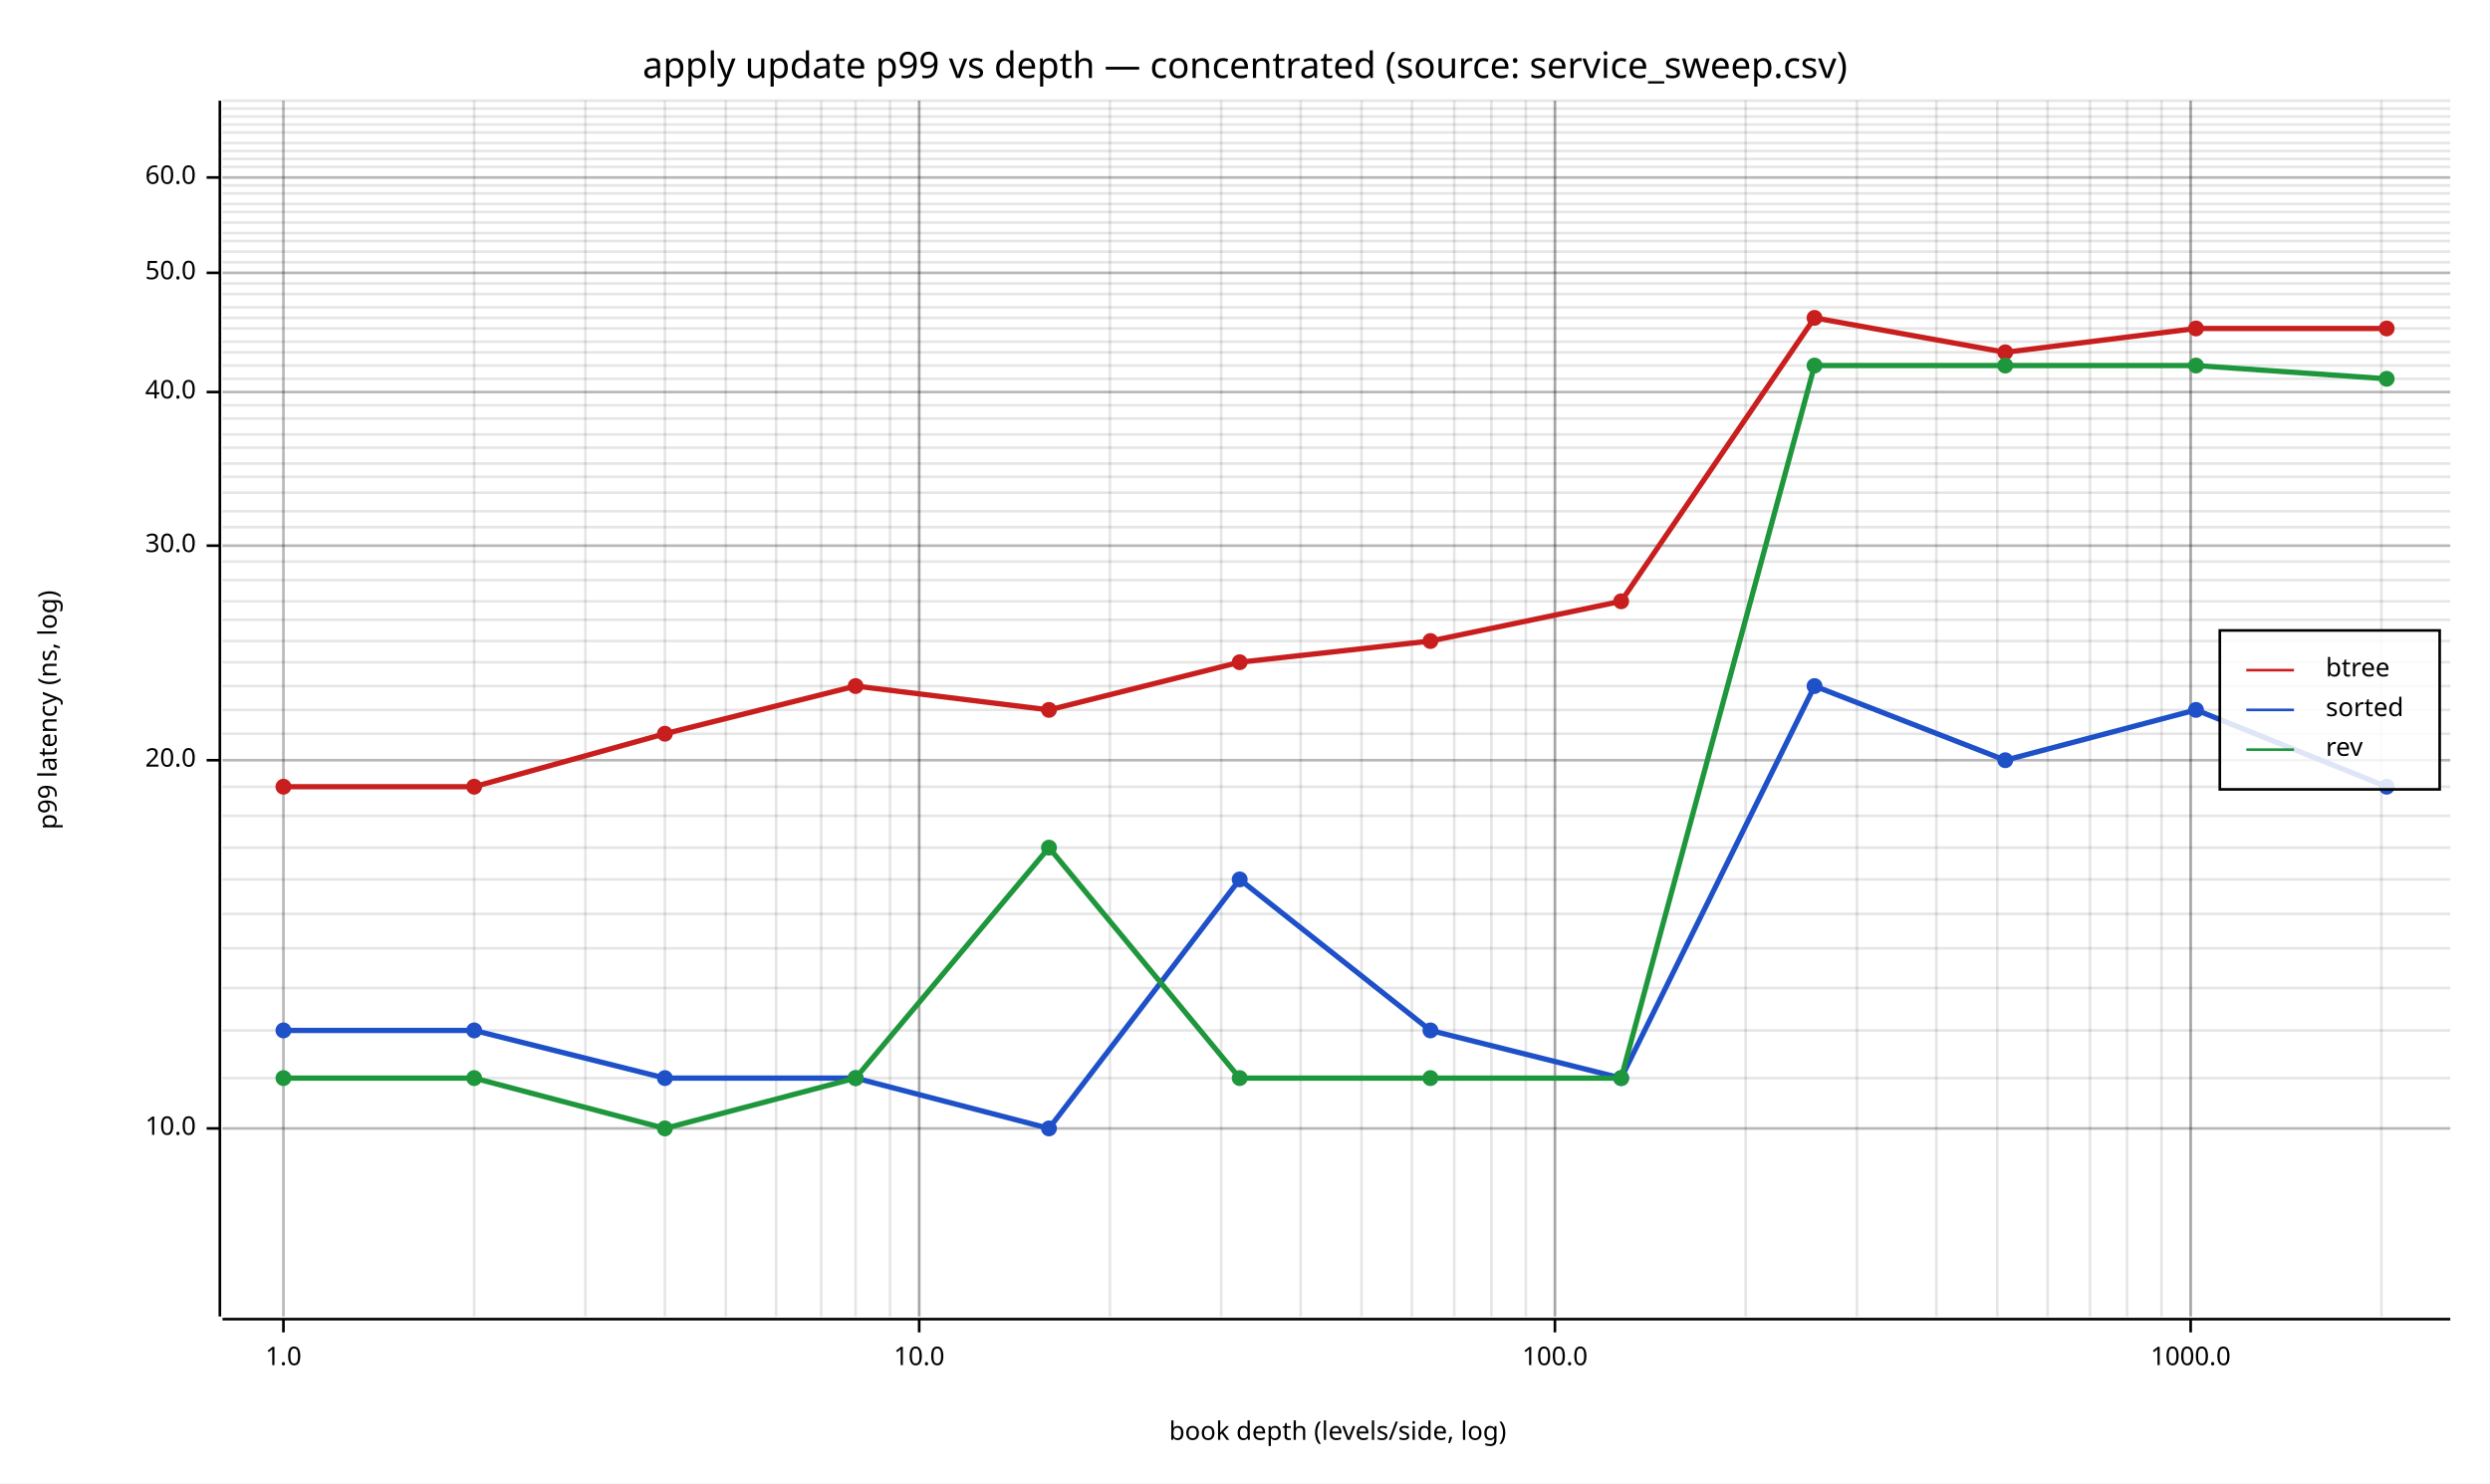
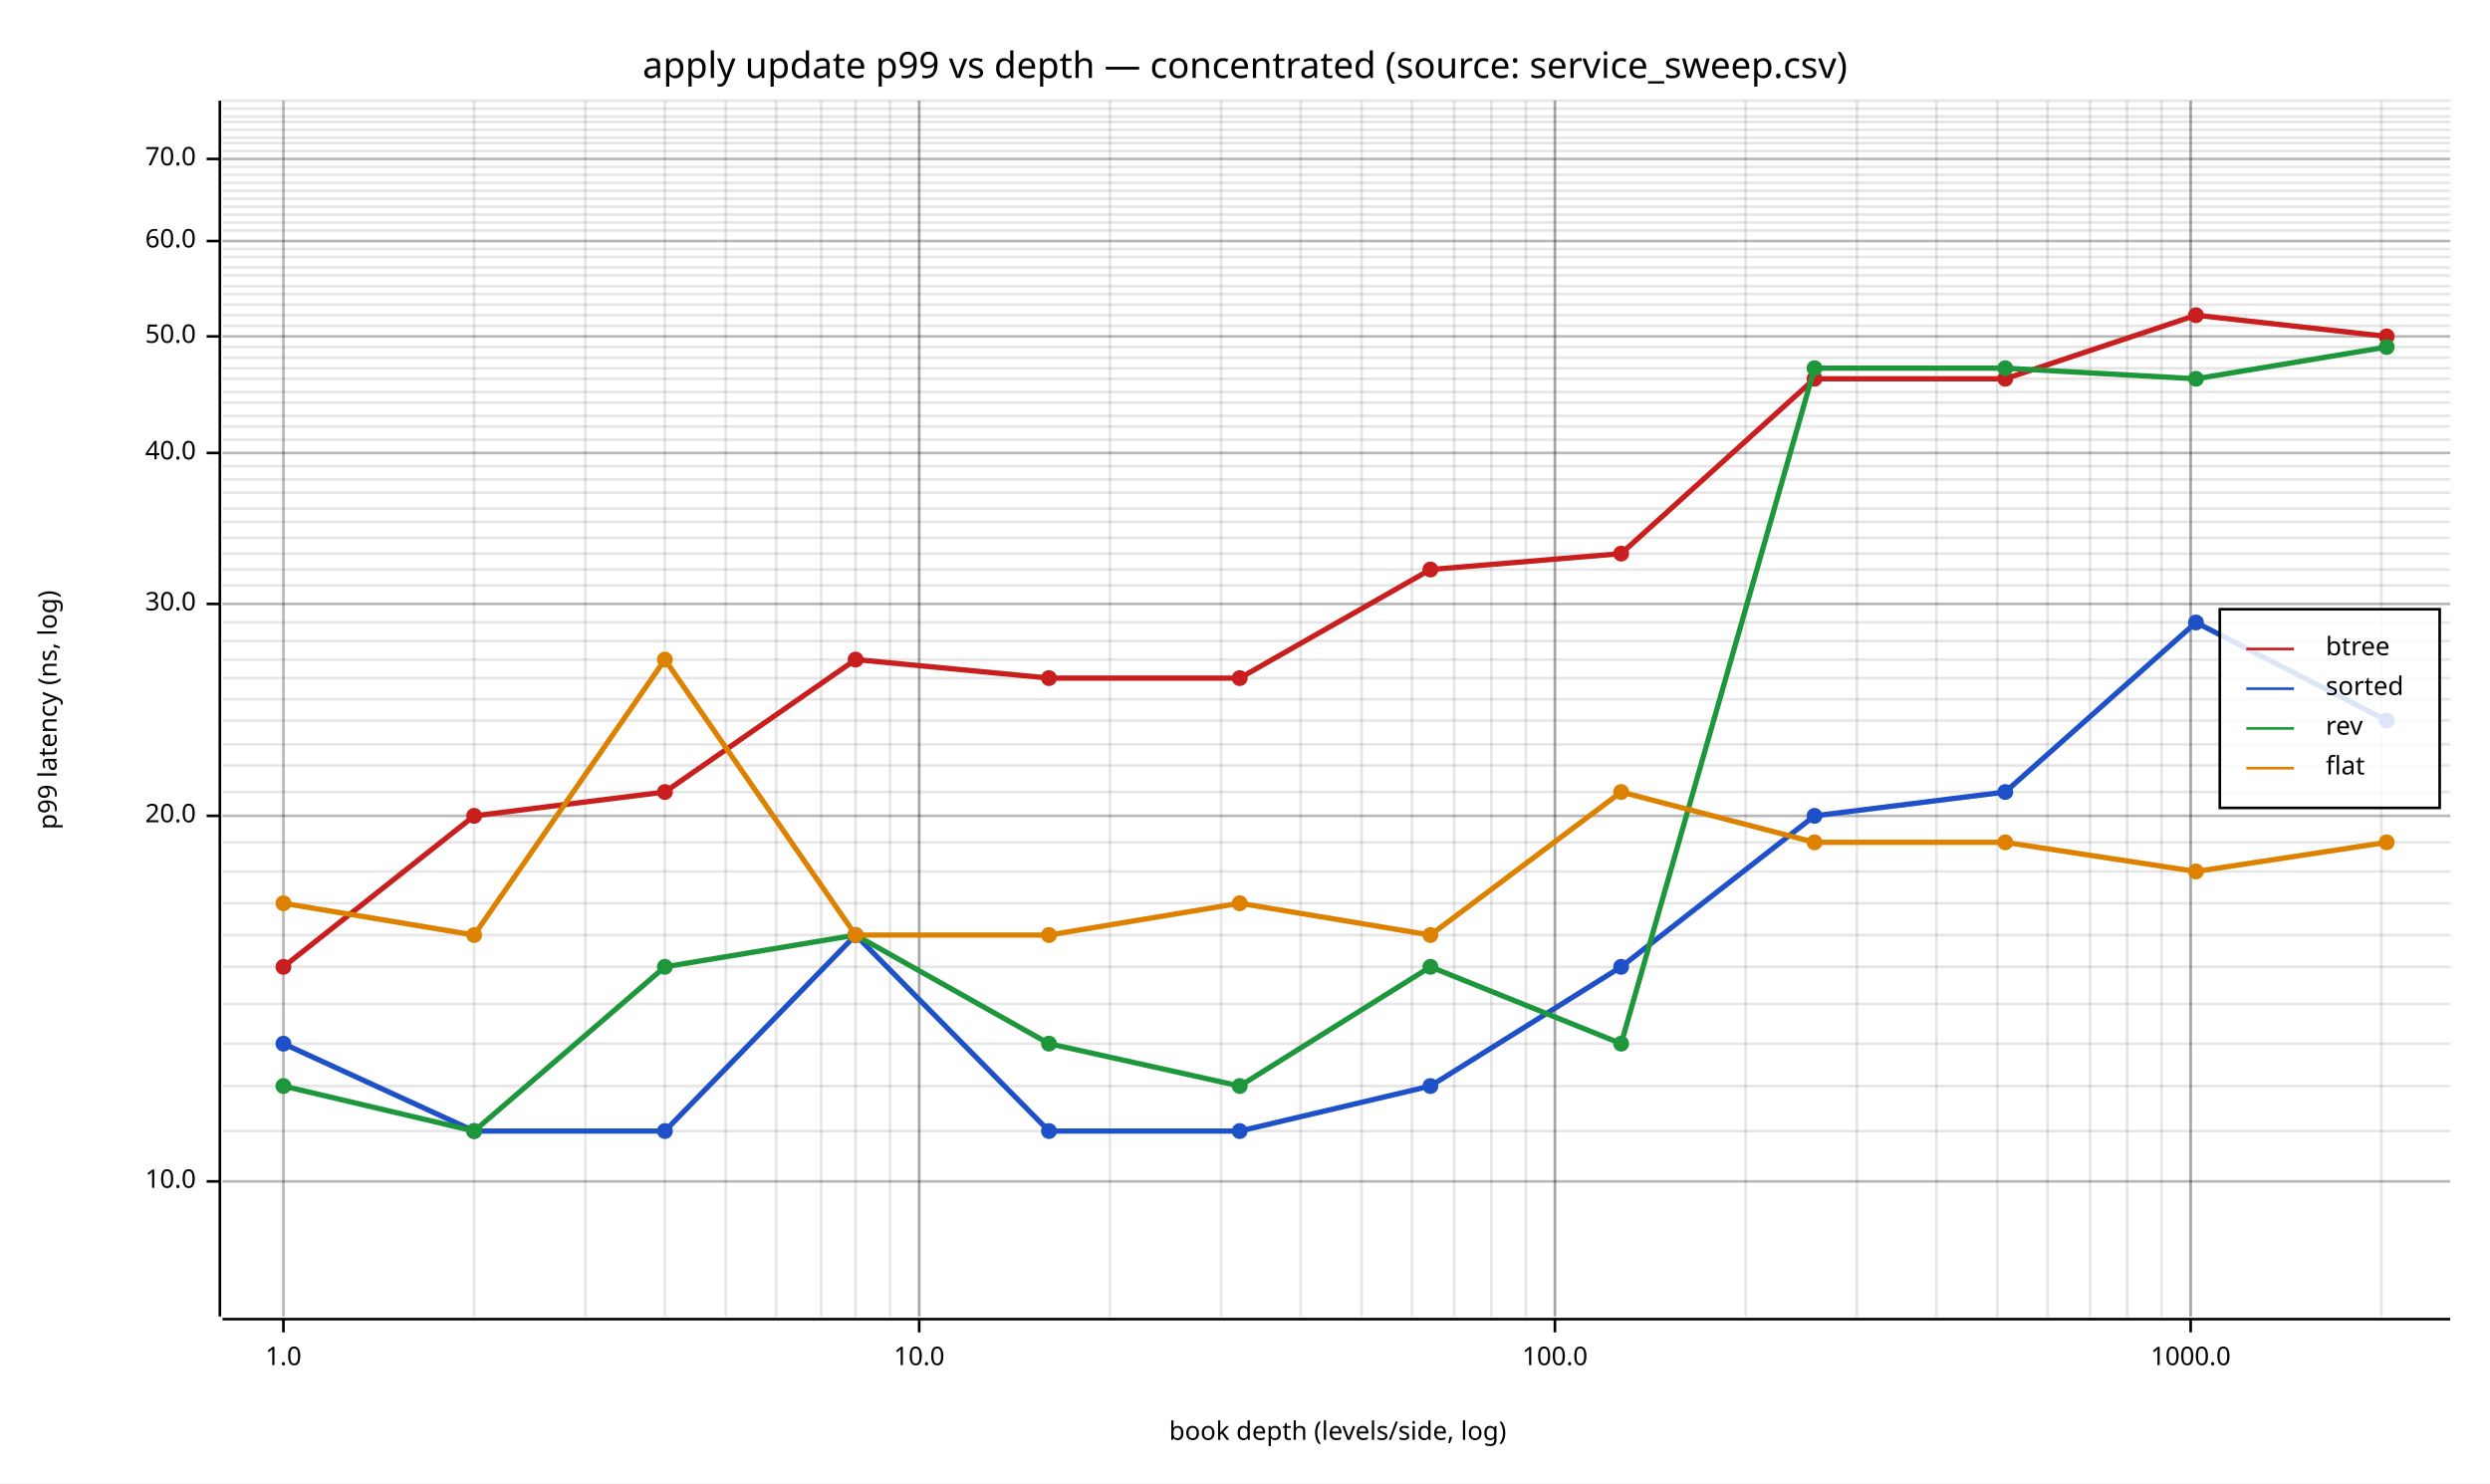
<svg xmlns="http://www.w3.org/2000/svg" width="940" height="560" viewBox="0 0 940 560">
  <rect x="0" y="0" width="940" height="560" opacity="1" fill="#FFFFFF" stroke="none" />
  <text x="470" y="19" dy="0.76em" text-anchor="middle" font-family="sans-serif" font-size="13.71" opacity="1" fill="#000000">
apply update p99 vs depth — concentrated   (source: service_sweep.csv)
</text>
  <line opacity="0.1" stroke="#000000" stroke-width="1" x1="107" y1="497" x2="107" y2="38" />
  <line opacity="0.1" stroke="#000000" stroke-width="1" x1="179" y1="497" x2="179" y2="38" />
  <line opacity="0.1" stroke="#000000" stroke-width="1" x1="221" y1="497" x2="221" y2="38" />
  <line opacity="0.1" stroke="#000000" stroke-width="1" x1="251" y1="497" x2="251" y2="38" />
  <line opacity="0.1" stroke="#000000" stroke-width="1" x1="274" y1="497" x2="274" y2="38" />
  <line opacity="0.1" stroke="#000000" stroke-width="1" x1="293" y1="497" x2="293" y2="38" />
  <line opacity="0.1" stroke="#000000" stroke-width="1" x1="310" y1="497" x2="310" y2="38" />
  <line opacity="0.1" stroke="#000000" stroke-width="1" x1="323" y1="497" x2="323" y2="38" />
  <line opacity="0.1" stroke="#000000" stroke-width="1" x1="336" y1="497" x2="336" y2="38" />
  <line opacity="0.1" stroke="#000000" stroke-width="1" x1="347" y1="497" x2="347" y2="38" />
  <line opacity="0.1" stroke="#000000" stroke-width="1" x1="347" y1="497" x2="347" y2="38" />
  <line opacity="0.1" stroke="#000000" stroke-width="1" x1="419" y1="497" x2="419" y2="38" />
  <line opacity="0.1" stroke="#000000" stroke-width="1" x1="461" y1="497" x2="461" y2="38" />
  <line opacity="0.1" stroke="#000000" stroke-width="1" x1="491" y1="497" x2="491" y2="38" />
  <line opacity="0.1" stroke="#000000" stroke-width="1" x1="514" y1="497" x2="514" y2="38" />
  <line opacity="0.1" stroke="#000000" stroke-width="1" x1="533" y1="497" x2="533" y2="38" />
  <line opacity="0.1" stroke="#000000" stroke-width="1" x1="549" y1="497" x2="549" y2="38" />
  <line opacity="0.1" stroke="#000000" stroke-width="1" x1="563" y1="497" x2="563" y2="38" />
  <line opacity="0.1" stroke="#000000" stroke-width="1" x1="576" y1="497" x2="576" y2="38" />
  <line opacity="0.1" stroke="#000000" stroke-width="1" x1="587" y1="497" x2="587" y2="38" />
  <line opacity="0.1" stroke="#000000" stroke-width="1" x1="587" y1="497" x2="587" y2="38" />
  <line opacity="0.1" stroke="#000000" stroke-width="1" x1="659" y1="497" x2="659" y2="38" />
  <line opacity="0.1" stroke="#000000" stroke-width="1" x1="701" y1="497" x2="701" y2="38" />
  <line opacity="0.1" stroke="#000000" stroke-width="1" x1="731" y1="497" x2="731" y2="38" />
  <line opacity="0.1" stroke="#000000" stroke-width="1" x1="754" y1="497" x2="754" y2="38" />
  <line opacity="0.1" stroke="#000000" stroke-width="1" x1="773" y1="497" x2="773" y2="38" />
  <line opacity="0.1" stroke="#000000" stroke-width="1" x1="789" y1="497" x2="789" y2="38" />
  <line opacity="0.1" stroke="#000000" stroke-width="1" x1="803" y1="497" x2="803" y2="38" />
  <line opacity="0.1" stroke="#000000" stroke-width="1" x1="816" y1="497" x2="816" y2="38" />
  <line opacity="0.1" stroke="#000000" stroke-width="1" x1="827" y1="497" x2="827" y2="38" />
  <line opacity="0.1" stroke="#000000" stroke-width="1" x1="827" y1="497" x2="827" y2="38" />
  <line opacity="0.1" stroke="#000000" stroke-width="1" x1="899" y1="497" x2="899" y2="38" />
-   <line opacity="0.1" stroke="#000000" stroke-width="1" x1="84" y1="426" x2="925" y2="426" />
-   <line opacity="0.1" stroke="#000000" stroke-width="1" x1="84" y1="407" x2="925" y2="407" />
-   <line opacity="0.1" stroke="#000000" stroke-width="1" x1="84" y1="389" x2="925" y2="389" />
-   <line opacity="0.1" stroke="#000000" stroke-width="1" x1="84" y1="373" x2="925" y2="373" />
-   <line opacity="0.1" stroke="#000000" stroke-width="1" x1="84" y1="358" x2="925" y2="358" />
-   <line opacity="0.1" stroke="#000000" stroke-width="1" x1="84" y1="345" x2="925" y2="345" />
-   <line opacity="0.1" stroke="#000000" stroke-width="1" x1="84" y1="332" x2="925" y2="332" />
-   <line opacity="0.1" stroke="#000000" stroke-width="1" x1="84" y1="320" x2="925" y2="320" />
+   <line opacity="0.1" stroke="#000000" stroke-width="1" x1="84" y1="446" x2="925" y2="446" />
+   <line opacity="0.1" stroke="#000000" stroke-width="1" x1="84" y1="427" x2="925" y2="427" />
+   <line opacity="0.1" stroke="#000000" stroke-width="1" x1="84" y1="410" x2="925" y2="410" />
+   <line opacity="0.1" stroke="#000000" stroke-width="1" x1="84" y1="394" x2="925" y2="394" />
+   <line opacity="0.1" stroke="#000000" stroke-width="1" x1="84" y1="379" x2="925" y2="379" />
+   <line opacity="0.1" stroke="#000000" stroke-width="1" x1="84" y1="365" x2="925" y2="365" />
+   <line opacity="0.1" stroke="#000000" stroke-width="1" x1="84" y1="353" x2="925" y2="353" />
+   <line opacity="0.1" stroke="#000000" stroke-width="1" x1="84" y1="341" x2="925" y2="341" />
+   <line opacity="0.1" stroke="#000000" stroke-width="1" x1="84" y1="329" x2="925" y2="329" />
+   <line opacity="0.1" stroke="#000000" stroke-width="1" x1="84" y1="318" x2="925" y2="318" />
  <line opacity="0.1" stroke="#000000" stroke-width="1" x1="84" y1="308" x2="925" y2="308" />
-   <line opacity="0.1" stroke="#000000" stroke-width="1" x1="84" y1="297" x2="925" y2="297" />
-   <line opacity="0.1" stroke="#000000" stroke-width="1" x1="84" y1="287" x2="925" y2="287" />
-   <line opacity="0.1" stroke="#000000" stroke-width="1" x1="84" y1="277" x2="925" y2="277" />
-   <line opacity="0.1" stroke="#000000" stroke-width="1" x1="84" y1="268" x2="925" y2="268" />
-   <line opacity="0.1" stroke="#000000" stroke-width="1" x1="84" y1="259" x2="925" y2="259" />
-   <line opacity="0.1" stroke="#000000" stroke-width="1" x1="84" y1="250" x2="925" y2="250" />
+   <line opacity="0.1" stroke="#000000" stroke-width="1" x1="84" y1="299" x2="925" y2="299" />
+   <line opacity="0.1" stroke="#000000" stroke-width="1" x1="84" y1="289" x2="925" y2="289" />
+   <line opacity="0.1" stroke="#000000" stroke-width="1" x1="84" y1="281" x2="925" y2="281" />
+   <line opacity="0.1" stroke="#000000" stroke-width="1" x1="84" y1="272" x2="925" y2="272" />
+   <line opacity="0.1" stroke="#000000" stroke-width="1" x1="84" y1="264" x2="925" y2="264" />
+   <line opacity="0.1" stroke="#000000" stroke-width="1" x1="84" y1="256" x2="925" y2="256" />
+   <line opacity="0.1" stroke="#000000" stroke-width="1" x1="84" y1="249" x2="925" y2="249" />
  <line opacity="0.1" stroke="#000000" stroke-width="1" x1="84" y1="242" x2="925" y2="242" />
-   <line opacity="0.1" stroke="#000000" stroke-width="1" x1="84" y1="234" x2="925" y2="234" />
-   <line opacity="0.1" stroke="#000000" stroke-width="1" x1="84" y1="227" x2="925" y2="227" />
-   <line opacity="0.1" stroke="#000000" stroke-width="1" x1="84" y1="219" x2="925" y2="219" />
-   <line opacity="0.1" stroke="#000000" stroke-width="1" x1="84" y1="212" x2="925" y2="212" />
-   <line opacity="0.1" stroke="#000000" stroke-width="1" x1="84" y1="206" x2="925" y2="206" />
-   <line opacity="0.1" stroke="#000000" stroke-width="1" x1="84" y1="199" x2="925" y2="199" />
-   <line opacity="0.1" stroke="#000000" stroke-width="1" x1="84" y1="193" x2="925" y2="193" />
+   <line opacity="0.1" stroke="#000000" stroke-width="1" x1="84" y1="235" x2="925" y2="235" />
+   <line opacity="0.1" stroke="#000000" stroke-width="1" x1="84" y1="228" x2="925" y2="228" />
+   <line opacity="0.1" stroke="#000000" stroke-width="1" x1="84" y1="221" x2="925" y2="221" />
+   <line opacity="0.1" stroke="#000000" stroke-width="1" x1="84" y1="215" x2="925" y2="215" />
+   <line opacity="0.1" stroke="#000000" stroke-width="1" x1="84" y1="209" x2="925" y2="209" />
+   <line opacity="0.1" stroke="#000000" stroke-width="1" x1="84" y1="203" x2="925" y2="203" />
+   <line opacity="0.1" stroke="#000000" stroke-width="1" x1="84" y1="197" x2="925" y2="197" />
+   <line opacity="0.1" stroke="#000000" stroke-width="1" x1="84" y1="192" x2="925" y2="192" />
  <line opacity="0.1" stroke="#000000" stroke-width="1" x1="84" y1="186" x2="925" y2="186" />
-   <line opacity="0.1" stroke="#000000" stroke-width="1" x1="84" y1="180" x2="925" y2="180" />
-   <line opacity="0.1" stroke="#000000" stroke-width="1" x1="84" y1="175" x2="925" y2="175" />
-   <line opacity="0.1" stroke="#000000" stroke-width="1" x1="84" y1="169" x2="925" y2="169" />
-   <line opacity="0.1" stroke="#000000" stroke-width="1" x1="84" y1="164" x2="925" y2="164" />
-   <line opacity="0.1" stroke="#000000" stroke-width="1" x1="84" y1="158" x2="925" y2="158" />
-   <line opacity="0.1" stroke="#000000" stroke-width="1" x1="84" y1="153" x2="925" y2="153" />
+   <line opacity="0.1" stroke="#000000" stroke-width="1" x1="84" y1="181" x2="925" y2="181" />
+   <line opacity="0.1" stroke="#000000" stroke-width="1" x1="84" y1="176" x2="925" y2="176" />
+   <line opacity="0.1" stroke="#000000" stroke-width="1" x1="84" y1="171" x2="925" y2="171" />
+   <line opacity="0.1" stroke="#000000" stroke-width="1" x1="84" y1="166" x2="925" y2="166" />
+   <line opacity="0.1" stroke="#000000" stroke-width="1" x1="84" y1="161" x2="925" y2="161" />
+   <line opacity="0.1" stroke="#000000" stroke-width="1" x1="84" y1="157" x2="925" y2="157" />
+   <line opacity="0.1" stroke="#000000" stroke-width="1" x1="84" y1="152" x2="925" y2="152" />
  <line opacity="0.1" stroke="#000000" stroke-width="1" x1="84" y1="148" x2="925" y2="148" />
  <line opacity="0.1" stroke="#000000" stroke-width="1" x1="84" y1="143" x2="925" y2="143" />
-   <line opacity="0.1" stroke="#000000" stroke-width="1" x1="84" y1="138" x2="925" y2="138" />
-   <line opacity="0.1" stroke="#000000" stroke-width="1" x1="84" y1="133" x2="925" y2="133" />
-   <line opacity="0.1" stroke="#000000" stroke-width="1" x1="84" y1="129" x2="925" y2="129" />
-   <line opacity="0.1" stroke="#000000" stroke-width="1" x1="84" y1="124" x2="925" y2="124" />
-   <line opacity="0.1" stroke="#000000" stroke-width="1" x1="84" y1="120" x2="925" y2="120" />
-   <line opacity="0.1" stroke="#000000" stroke-width="1" x1="84" y1="116" x2="925" y2="116" />
+   <line opacity="0.1" stroke="#000000" stroke-width="1" x1="84" y1="139" x2="925" y2="139" />
+   <line opacity="0.1" stroke="#000000" stroke-width="1" x1="84" y1="135" x2="925" y2="135" />
+   <line opacity="0.1" stroke="#000000" stroke-width="1" x1="84" y1="131" x2="925" y2="131" />
+   <line opacity="0.1" stroke="#000000" stroke-width="1" x1="84" y1="127" x2="925" y2="127" />
+   <line opacity="0.1" stroke="#000000" stroke-width="1" x1="84" y1="123" x2="925" y2="123" />
+   <line opacity="0.1" stroke="#000000" stroke-width="1" x1="84" y1="119" x2="925" y2="119" />
+   <line opacity="0.1" stroke="#000000" stroke-width="1" x1="84" y1="115" x2="925" y2="115" />
  <line opacity="0.1" stroke="#000000" stroke-width="1" x1="84" y1="111" x2="925" y2="111" />
-   <line opacity="0.1" stroke="#000000" stroke-width="1" x1="84" y1="107" x2="925" y2="107" />
-   <line opacity="0.1" stroke="#000000" stroke-width="1" x1="84" y1="103" x2="925" y2="103" />
-   <line opacity="0.1" stroke="#000000" stroke-width="1" x1="84" y1="99" x2="925" y2="99" />
-   <line opacity="0.1" stroke="#000000" stroke-width="1" x1="84" y1="95" x2="925" y2="95" />
+   <line opacity="0.1" stroke="#000000" stroke-width="1" x1="84" y1="108" x2="925" y2="108" />
+   <line opacity="0.1" stroke="#000000" stroke-width="1" x1="84" y1="104" x2="925" y2="104" />
+   <line opacity="0.1" stroke="#000000" stroke-width="1" x1="84" y1="101" x2="925" y2="101" />
+   <line opacity="0.1" stroke="#000000" stroke-width="1" x1="84" y1="97" x2="925" y2="97" />
+   <line opacity="0.1" stroke="#000000" stroke-width="1" x1="84" y1="94" x2="925" y2="94" />
  <line opacity="0.1" stroke="#000000" stroke-width="1" x1="84" y1="91" x2="925" y2="91" />
-   <line opacity="0.1" stroke="#000000" stroke-width="1" x1="84" y1="88" x2="925" y2="88" />
+   <line opacity="0.1" stroke="#000000" stroke-width="1" x1="84" y1="87" x2="925" y2="87" />
  <line opacity="0.1" stroke="#000000" stroke-width="1" x1="84" y1="84" x2="925" y2="84" />
-   <line opacity="0.1" stroke="#000000" stroke-width="1" x1="84" y1="80" x2="925" y2="80" />
-   <line opacity="0.1" stroke="#000000" stroke-width="1" x1="84" y1="77" x2="925" y2="77" />
-   <line opacity="0.1" stroke="#000000" stroke-width="1" x1="84" y1="73" x2="925" y2="73" />
-   <line opacity="0.1" stroke="#000000" stroke-width="1" x1="84" y1="70" x2="925" y2="70" />
-   <line opacity="0.1" stroke="#000000" stroke-width="1" x1="84" y1="67" x2="925" y2="67" />
+   <line opacity="0.1" stroke="#000000" stroke-width="1" x1="84" y1="81" x2="925" y2="81" />
+   <line opacity="0.1" stroke="#000000" stroke-width="1" x1="84" y1="78" x2="925" y2="78" />
+   <line opacity="0.1" stroke="#000000" stroke-width="1" x1="84" y1="75" x2="925" y2="75" />
+   <line opacity="0.1" stroke="#000000" stroke-width="1" x1="84" y1="72" x2="925" y2="72" />
+   <line opacity="0.1" stroke="#000000" stroke-width="1" x1="84" y1="69" x2="925" y2="69" />
+   <line opacity="0.1" stroke="#000000" stroke-width="1" x1="84" y1="66" x2="925" y2="66" />
  <line opacity="0.1" stroke="#000000" stroke-width="1" x1="84" y1="63" x2="925" y2="63" />
  <line opacity="0.1" stroke="#000000" stroke-width="1" x1="84" y1="60" x2="925" y2="60" />
  <line opacity="0.1" stroke="#000000" stroke-width="1" x1="84" y1="57" x2="925" y2="57" />
  <line opacity="0.1" stroke="#000000" stroke-width="1" x1="84" y1="54" x2="925" y2="54" />
-   <line opacity="0.1" stroke="#000000" stroke-width="1" x1="84" y1="50" x2="925" y2="50" />
-   <line opacity="0.1" stroke="#000000" stroke-width="1" x1="84" y1="47" x2="925" y2="47" />
+   <line opacity="0.1" stroke="#000000" stroke-width="1" x1="84" y1="52" x2="925" y2="52" />
+   <line opacity="0.1" stroke="#000000" stroke-width="1" x1="84" y1="49" x2="925" y2="49" />
+   <line opacity="0.1" stroke="#000000" stroke-width="1" x1="84" y1="46" x2="925" y2="46" />
  <line opacity="0.1" stroke="#000000" stroke-width="1" x1="84" y1="44" x2="925" y2="44" />
  <line opacity="0.1" stroke="#000000" stroke-width="1" x1="84" y1="41" x2="925" y2="41" />
  <line opacity="0.1" stroke="#000000" stroke-width="1" x1="84" y1="38" x2="925" y2="38" />
  <text x="14" y="268" dy="0.76em" text-anchor="middle" font-family="sans-serif" font-size="9.677" opacity="1" fill="#000000" transform="rotate(270, 14, 268)">
p99 latency (ns, log)
</text>
  <text x="505" y="546" dy="-0.5ex" text-anchor="middle" font-family="sans-serif" font-size="9.677" opacity="1" fill="#000000">
book depth (levels/side, log)
</text>
  <line opacity="0.2" stroke="#000000" stroke-width="1" x1="107" y1="497" x2="107" y2="38" />
  <line opacity="0.2" stroke="#000000" stroke-width="1" x1="347" y1="497" x2="347" y2="38" />
  <line opacity="0.2" stroke="#000000" stroke-width="1" x1="587" y1="497" x2="587" y2="38" />
  <line opacity="0.2" stroke="#000000" stroke-width="1" x1="827" y1="497" x2="827" y2="38" />
-   <line opacity="0.2" stroke="#000000" stroke-width="1" x1="84" y1="426" x2="925" y2="426" />
-   <line opacity="0.2" stroke="#000000" stroke-width="1" x1="84" y1="287" x2="925" y2="287" />
-   <line opacity="0.2" stroke="#000000" stroke-width="1" x1="84" y1="206" x2="925" y2="206" />
-   <line opacity="0.2" stroke="#000000" stroke-width="1" x1="84" y1="148" x2="925" y2="148" />
-   <line opacity="0.2" stroke="#000000" stroke-width="1" x1="84" y1="103" x2="925" y2="103" />
-   <line opacity="0.2" stroke="#000000" stroke-width="1" x1="84" y1="67" x2="925" y2="67" />
+   <line opacity="0.2" stroke="#000000" stroke-width="1" x1="84" y1="446" x2="925" y2="446" />
+   <line opacity="0.2" stroke="#000000" stroke-width="1" x1="84" y1="308" x2="925" y2="308" />
+   <line opacity="0.2" stroke="#000000" stroke-width="1" x1="84" y1="228" x2="925" y2="228" />
+   <line opacity="0.2" stroke="#000000" stroke-width="1" x1="84" y1="171" x2="925" y2="171" />
+   <line opacity="0.2" stroke="#000000" stroke-width="1" x1="84" y1="127" x2="925" y2="127" />
+   <line opacity="0.2" stroke="#000000" stroke-width="1" x1="84" y1="91" x2="925" y2="91" />
+   <line opacity="0.2" stroke="#000000" stroke-width="1" x1="84" y1="60" x2="925" y2="60" />
  <polyline fill="none" opacity="1" stroke="#000000" stroke-width="1" points="83,38 83,497 " />
-   <text x="74" y="426" dy="0.5ex" text-anchor="end" font-family="sans-serif" font-size="9.677" opacity="1" fill="#000000">
+   <text x="74" y="446" dy="0.5ex" text-anchor="end" font-family="sans-serif" font-size="9.677" opacity="1" fill="#000000">
10.0
</text>
-   <polyline fill="none" opacity="1" stroke="#000000" stroke-width="1" points="78,426 83,426 " />
-   <text x="74" y="287" dy="0.5ex" text-anchor="end" font-family="sans-serif" font-size="9.677" opacity="1" fill="#000000">
+   <polyline fill="none" opacity="1" stroke="#000000" stroke-width="1" points="78,446 83,446 " />
+   <text x="74" y="308" dy="0.5ex" text-anchor="end" font-family="sans-serif" font-size="9.677" opacity="1" fill="#000000">
20.0
</text>
-   <polyline fill="none" opacity="1" stroke="#000000" stroke-width="1" points="78,287 83,287 " />
-   <text x="74" y="206" dy="0.5ex" text-anchor="end" font-family="sans-serif" font-size="9.677" opacity="1" fill="#000000">
+   <polyline fill="none" opacity="1" stroke="#000000" stroke-width="1" points="78,308 83,308 " />
+   <text x="74" y="228" dy="0.5ex" text-anchor="end" font-family="sans-serif" font-size="9.677" opacity="1" fill="#000000">
30.0
</text>
-   <polyline fill="none" opacity="1" stroke="#000000" stroke-width="1" points="78,206 83,206 " />
-   <text x="74" y="148" dy="0.5ex" text-anchor="end" font-family="sans-serif" font-size="9.677" opacity="1" fill="#000000">
+   <polyline fill="none" opacity="1" stroke="#000000" stroke-width="1" points="78,228 83,228 " />
+   <text x="74" y="171" dy="0.5ex" text-anchor="end" font-family="sans-serif" font-size="9.677" opacity="1" fill="#000000">
40.0
</text>
-   <polyline fill="none" opacity="1" stroke="#000000" stroke-width="1" points="78,148 83,148 " />
-   <text x="74" y="103" dy="0.5ex" text-anchor="end" font-family="sans-serif" font-size="9.677" opacity="1" fill="#000000">
+   <polyline fill="none" opacity="1" stroke="#000000" stroke-width="1" points="78,171 83,171 " />
+   <text x="74" y="127" dy="0.5ex" text-anchor="end" font-family="sans-serif" font-size="9.677" opacity="1" fill="#000000">
50.0
</text>
-   <polyline fill="none" opacity="1" stroke="#000000" stroke-width="1" points="78,103 83,103 " />
-   <text x="74" y="67" dy="0.5ex" text-anchor="end" font-family="sans-serif" font-size="9.677" opacity="1" fill="#000000">
+   <polyline fill="none" opacity="1" stroke="#000000" stroke-width="1" points="78,127 83,127 " />
+   <text x="74" y="91" dy="0.5ex" text-anchor="end" font-family="sans-serif" font-size="9.677" opacity="1" fill="#000000">
60.0
</text>
-   <polyline fill="none" opacity="1" stroke="#000000" stroke-width="1" points="78,67 83,67 " />
+   <polyline fill="none" opacity="1" stroke="#000000" stroke-width="1" points="78,91 83,91 " />
+   <text x="74" y="60" dy="0.5ex" text-anchor="end" font-family="sans-serif" font-size="9.677" opacity="1" fill="#000000">
+ 70.0
+ </text>
+   <polyline fill="none" opacity="1" stroke="#000000" stroke-width="1" points="78,60 83,60 " />
  <polyline fill="none" opacity="1" stroke="#000000" stroke-width="1" points="84,498 925,498 " />
  <text x="107" y="508" dy="0.76em" text-anchor="middle" font-family="sans-serif" font-size="9.677" opacity="1" fill="#000000">
1.0
</text>
  <polyline fill="none" opacity="1" stroke="#000000" stroke-width="1" points="107,498 107,503 " />
  <text x="347" y="508" dy="0.76em" text-anchor="middle" font-family="sans-serif" font-size="9.677" opacity="1" fill="#000000">
10.0
</text>
  <polyline fill="none" opacity="1" stroke="#000000" stroke-width="1" points="347,498 347,503 " />
  <text x="587" y="508" dy="0.76em" text-anchor="middle" font-family="sans-serif" font-size="9.677" opacity="1" fill="#000000">
100.0
</text>
  <polyline fill="none" opacity="1" stroke="#000000" stroke-width="1" points="587,498 587,503 " />
  <text x="827" y="508" dy="0.76em" text-anchor="middle" font-family="sans-serif" font-size="9.677" opacity="1" fill="#000000">
1000.0
</text>
  <polyline fill="none" opacity="1" stroke="#000000" stroke-width="1" points="827,498 827,503 " />
-   <polyline fill="none" opacity="1" stroke="#C81E1E" stroke-width="2" points="107,297 179,297 251,277 323,259 396,268 468,250 540,242 612,227 685,120 757,133 829,124 901,124 " />
-   <circle cx="107" cy="297" r="3" opacity="1" fill="#C81E1E" stroke="none" stroke-width="1" />
-   <circle cx="179" cy="297" r="3" opacity="1" fill="#C81E1E" stroke="none" stroke-width="1" />
-   <circle cx="251" cy="277" r="3" opacity="1" fill="#C81E1E" stroke="none" stroke-width="1" />
-   <circle cx="323" cy="259" r="3" opacity="1" fill="#C81E1E" stroke="none" stroke-width="1" />
-   <circle cx="396" cy="268" r="3" opacity="1" fill="#C81E1E" stroke="none" stroke-width="1" />
-   <circle cx="468" cy="250" r="3" opacity="1" fill="#C81E1E" stroke="none" stroke-width="1" />
-   <circle cx="540" cy="242" r="3" opacity="1" fill="#C81E1E" stroke="none" stroke-width="1" />
-   <circle cx="612" cy="227" r="3" opacity="1" fill="#C81E1E" stroke="none" stroke-width="1" />
-   <circle cx="685" cy="120" r="3" opacity="1" fill="#C81E1E" stroke="none" stroke-width="1" />
-   <circle cx="757" cy="133" r="3" opacity="1" fill="#C81E1E" stroke="none" stroke-width="1" />
-   <circle cx="829" cy="124" r="3" opacity="1" fill="#C81E1E" stroke="none" stroke-width="1" />
-   <circle cx="901" cy="124" r="3" opacity="1" fill="#C81E1E" stroke="none" stroke-width="1" />
-   <polyline fill="none" opacity="1" stroke="#1E50C8" stroke-width="2" points="107,389 179,389 251,407 323,407 396,426 468,332 540,389 612,407 685,259 757,287 829,268 901,297 " />
-   <circle cx="107" cy="389" r="3" opacity="1" fill="#1E50C8" stroke="none" stroke-width="1" />
-   <circle cx="179" cy="389" r="3" opacity="1" fill="#1E50C8" stroke="none" stroke-width="1" />
-   <circle cx="251" cy="407" r="3" opacity="1" fill="#1E50C8" stroke="none" stroke-width="1" />
-   <circle cx="323" cy="407" r="3" opacity="1" fill="#1E50C8" stroke="none" stroke-width="1" />
-   <circle cx="396" cy="426" r="3" opacity="1" fill="#1E50C8" stroke="none" stroke-width="1" />
-   <circle cx="468" cy="332" r="3" opacity="1" fill="#1E50C8" stroke="none" stroke-width="1" />
-   <circle cx="540" cy="389" r="3" opacity="1" fill="#1E50C8" stroke="none" stroke-width="1" />
-   <circle cx="612" cy="407" r="3" opacity="1" fill="#1E50C8" stroke="none" stroke-width="1" />
-   <circle cx="685" cy="259" r="3" opacity="1" fill="#1E50C8" stroke="none" stroke-width="1" />
-   <circle cx="757" cy="287" r="3" opacity="1" fill="#1E50C8" stroke="none" stroke-width="1" />
-   <circle cx="829" cy="268" r="3" opacity="1" fill="#1E50C8" stroke="none" stroke-width="1" />
-   <circle cx="901" cy="297" r="3" opacity="1" fill="#1E50C8" stroke="none" stroke-width="1" />
-   <polyline fill="none" opacity="1" stroke="#1E963C" stroke-width="2" points="107,407 179,407 251,426 323,407 396,320 468,407 540,407 612,407 685,138 757,138 829,138 901,143 " />
-   <circle cx="107" cy="407" r="3" opacity="1" fill="#1E963C" stroke="none" stroke-width="1" />
-   <circle cx="179" cy="407" r="3" opacity="1" fill="#1E963C" stroke="none" stroke-width="1" />
-   <circle cx="251" cy="426" r="3" opacity="1" fill="#1E963C" stroke="none" stroke-width="1" />
-   <circle cx="323" cy="407" r="3" opacity="1" fill="#1E963C" stroke="none" stroke-width="1" />
-   <circle cx="396" cy="320" r="3" opacity="1" fill="#1E963C" stroke="none" stroke-width="1" />
-   <circle cx="468" cy="407" r="3" opacity="1" fill="#1E963C" stroke="none" stroke-width="1" />
-   <circle cx="540" cy="407" r="3" opacity="1" fill="#1E963C" stroke="none" stroke-width="1" />
-   <circle cx="612" cy="407" r="3" opacity="1" fill="#1E963C" stroke="none" stroke-width="1" />
-   <circle cx="685" cy="138" r="3" opacity="1" fill="#1E963C" stroke="none" stroke-width="1" />
-   <circle cx="757" cy="138" r="3" opacity="1" fill="#1E963C" stroke="none" stroke-width="1" />
-   <circle cx="829" cy="138" r="3" opacity="1" fill="#1E963C" stroke="none" stroke-width="1" />
-   <circle cx="901" cy="143" r="3" opacity="1" fill="#1E963C" stroke="none" stroke-width="1" />
-   <rect x="838" y="238" width="83" height="60" opacity="0.85" fill="#FFFFFF" stroke="none" />
-   <rect x="838" y="238" width="83" height="60" opacity="1" fill="none" stroke="#000000" />
-   <text x="878" y="248" dy="0.76em" text-anchor="start" font-family="sans-serif" font-size="9.677" opacity="1" fill="#000000">
+   <polyline fill="none" opacity="1" stroke="#C81E1E" stroke-width="2" points="107,365 179,308 251,299 323,249 396,256 468,256 540,215 612,209 685,143 757,143 829,119 901,127 " />
+   <circle cx="107" cy="365" r="3" opacity="1" fill="#C81E1E" stroke="none" stroke-width="1" />
+   <circle cx="179" cy="308" r="3" opacity="1" fill="#C81E1E" stroke="none" stroke-width="1" />
+   <circle cx="251" cy="299" r="3" opacity="1" fill="#C81E1E" stroke="none" stroke-width="1" />
+   <circle cx="323" cy="249" r="3" opacity="1" fill="#C81E1E" stroke="none" stroke-width="1" />
+   <circle cx="396" cy="256" r="3" opacity="1" fill="#C81E1E" stroke="none" stroke-width="1" />
+   <circle cx="468" cy="256" r="3" opacity="1" fill="#C81E1E" stroke="none" stroke-width="1" />
+   <circle cx="540" cy="215" r="3" opacity="1" fill="#C81E1E" stroke="none" stroke-width="1" />
+   <circle cx="612" cy="209" r="3" opacity="1" fill="#C81E1E" stroke="none" stroke-width="1" />
+   <circle cx="685" cy="143" r="3" opacity="1" fill="#C81E1E" stroke="none" stroke-width="1" />
+   <circle cx="757" cy="143" r="3" opacity="1" fill="#C81E1E" stroke="none" stroke-width="1" />
+   <circle cx="829" cy="119" r="3" opacity="1" fill="#C81E1E" stroke="none" stroke-width="1" />
+   <circle cx="901" cy="127" r="3" opacity="1" fill="#C81E1E" stroke="none" stroke-width="1" />
+   <polyline fill="none" opacity="1" stroke="#1E50C8" stroke-width="2" points="107,394 179,427 251,427 323,353 396,427 468,427 540,410 612,365 685,308 757,299 829,235 901,272 " />
+   <circle cx="107" cy="394" r="3" opacity="1" fill="#1E50C8" stroke="none" stroke-width="1" />
+   <circle cx="179" cy="427" r="3" opacity="1" fill="#1E50C8" stroke="none" stroke-width="1" />
+   <circle cx="251" cy="427" r="3" opacity="1" fill="#1E50C8" stroke="none" stroke-width="1" />
+   <circle cx="323" cy="353" r="3" opacity="1" fill="#1E50C8" stroke="none" stroke-width="1" />
+   <circle cx="396" cy="427" r="3" opacity="1" fill="#1E50C8" stroke="none" stroke-width="1" />
+   <circle cx="468" cy="427" r="3" opacity="1" fill="#1E50C8" stroke="none" stroke-width="1" />
+   <circle cx="540" cy="410" r="3" opacity="1" fill="#1E50C8" stroke="none" stroke-width="1" />
+   <circle cx="612" cy="365" r="3" opacity="1" fill="#1E50C8" stroke="none" stroke-width="1" />
+   <circle cx="685" cy="308" r="3" opacity="1" fill="#1E50C8" stroke="none" stroke-width="1" />
+   <circle cx="757" cy="299" r="3" opacity="1" fill="#1E50C8" stroke="none" stroke-width="1" />
+   <circle cx="829" cy="235" r="3" opacity="1" fill="#1E50C8" stroke="none" stroke-width="1" />
+   <circle cx="901" cy="272" r="3" opacity="1" fill="#1E50C8" stroke="none" stroke-width="1" />
+   <polyline fill="none" opacity="1" stroke="#1E963C" stroke-width="2" points="107,410 179,427 251,365 323,353 396,394 468,410 540,365 612,394 685,139 757,139 829,143 901,131 " />
+   <circle cx="107" cy="410" r="3" opacity="1" fill="#1E963C" stroke="none" stroke-width="1" />
+   <circle cx="179" cy="427" r="3" opacity="1" fill="#1E963C" stroke="none" stroke-width="1" />
+   <circle cx="251" cy="365" r="3" opacity="1" fill="#1E963C" stroke="none" stroke-width="1" />
+   <circle cx="323" cy="353" r="3" opacity="1" fill="#1E963C" stroke="none" stroke-width="1" />
+   <circle cx="396" cy="394" r="3" opacity="1" fill="#1E963C" stroke="none" stroke-width="1" />
+   <circle cx="468" cy="410" r="3" opacity="1" fill="#1E963C" stroke="none" stroke-width="1" />
+   <circle cx="540" cy="365" r="3" opacity="1" fill="#1E963C" stroke="none" stroke-width="1" />
+   <circle cx="612" cy="394" r="3" opacity="1" fill="#1E963C" stroke="none" stroke-width="1" />
+   <circle cx="685" cy="139" r="3" opacity="1" fill="#1E963C" stroke="none" stroke-width="1" />
+   <circle cx="757" cy="139" r="3" opacity="1" fill="#1E963C" stroke="none" stroke-width="1" />
+   <circle cx="829" cy="143" r="3" opacity="1" fill="#1E963C" stroke="none" stroke-width="1" />
+   <circle cx="901" cy="131" r="3" opacity="1" fill="#1E963C" stroke="none" stroke-width="1" />
+   <polyline fill="none" opacity="1" stroke="#DC8200" stroke-width="2" points="107,341 179,353 251,249 323,353 396,353 468,341 540,353 612,299 685,318 757,318 829,329 901,318 " />
+   <circle cx="107" cy="341" r="3" opacity="1" fill="#DC8200" stroke="none" stroke-width="1" />
+   <circle cx="179" cy="353" r="3" opacity="1" fill="#DC8200" stroke="none" stroke-width="1" />
+   <circle cx="251" cy="249" r="3" opacity="1" fill="#DC8200" stroke="none" stroke-width="1" />
+   <circle cx="323" cy="353" r="3" opacity="1" fill="#DC8200" stroke="none" stroke-width="1" />
+   <circle cx="396" cy="353" r="3" opacity="1" fill="#DC8200" stroke="none" stroke-width="1" />
+   <circle cx="468" cy="341" r="3" opacity="1" fill="#DC8200" stroke="none" stroke-width="1" />
+   <circle cx="540" cy="353" r="3" opacity="1" fill="#DC8200" stroke="none" stroke-width="1" />
+   <circle cx="612" cy="299" r="3" opacity="1" fill="#DC8200" stroke="none" stroke-width="1" />
+   <circle cx="685" cy="318" r="3" opacity="1" fill="#DC8200" stroke="none" stroke-width="1" />
+   <circle cx="757" cy="318" r="3" opacity="1" fill="#DC8200" stroke="none" stroke-width="1" />
+   <circle cx="829" cy="329" r="3" opacity="1" fill="#DC8200" stroke="none" stroke-width="1" />
+   <circle cx="901" cy="318" r="3" opacity="1" fill="#DC8200" stroke="none" stroke-width="1" />
+   <rect x="838" y="230" width="83" height="75" opacity="0.85" fill="#FFFFFF" stroke="none" />
+   <rect x="838" y="230" width="83" height="75" opacity="1" fill="none" stroke="#000000" />
+   <text x="878" y="240" dy="0.76em" text-anchor="start" font-family="sans-serif" font-size="9.677" opacity="1" fill="#000000">
btree
</text>
-   <text x="878" y="263" dy="0.76em" text-anchor="start" font-family="sans-serif" font-size="9.677" opacity="1" fill="#000000">
+   <text x="878" y="255" dy="0.76em" text-anchor="start" font-family="sans-serif" font-size="9.677" opacity="1" fill="#000000">
sorted
</text>
-   <text x="878" y="278" dy="0.76em" text-anchor="start" font-family="sans-serif" font-size="9.677" opacity="1" fill="#000000">
+   <text x="878" y="270" dy="0.76em" text-anchor="start" font-family="sans-serif" font-size="9.677" opacity="1" fill="#000000">
rev
</text>
-   <polyline fill="none" opacity="1" stroke="#C81E1E" stroke-width="1" points="848,253 866,253 " />
-   <polyline fill="none" opacity="1" stroke="#1E50C8" stroke-width="1" points="848,268 866,268 " />
-   <polyline fill="none" opacity="1" stroke="#1E963C" stroke-width="1" points="848,283 866,283 " />
+   <text x="878" y="285" dy="0.76em" text-anchor="start" font-family="sans-serif" font-size="9.677" opacity="1" fill="#000000">
+ flat
+ </text>
+   <polyline fill="none" opacity="1" stroke="#C81E1E" stroke-width="1" points="848,245 866,245 " />
+   <polyline fill="none" opacity="1" stroke="#1E50C8" stroke-width="1" points="848,260 866,260 " />
+   <polyline fill="none" opacity="1" stroke="#1E963C" stroke-width="1" points="848,275 866,275 " />
+   <polyline fill="none" opacity="1" stroke="#DC8200" stroke-width="1" points="848,290 866,290 " />
</svg>
